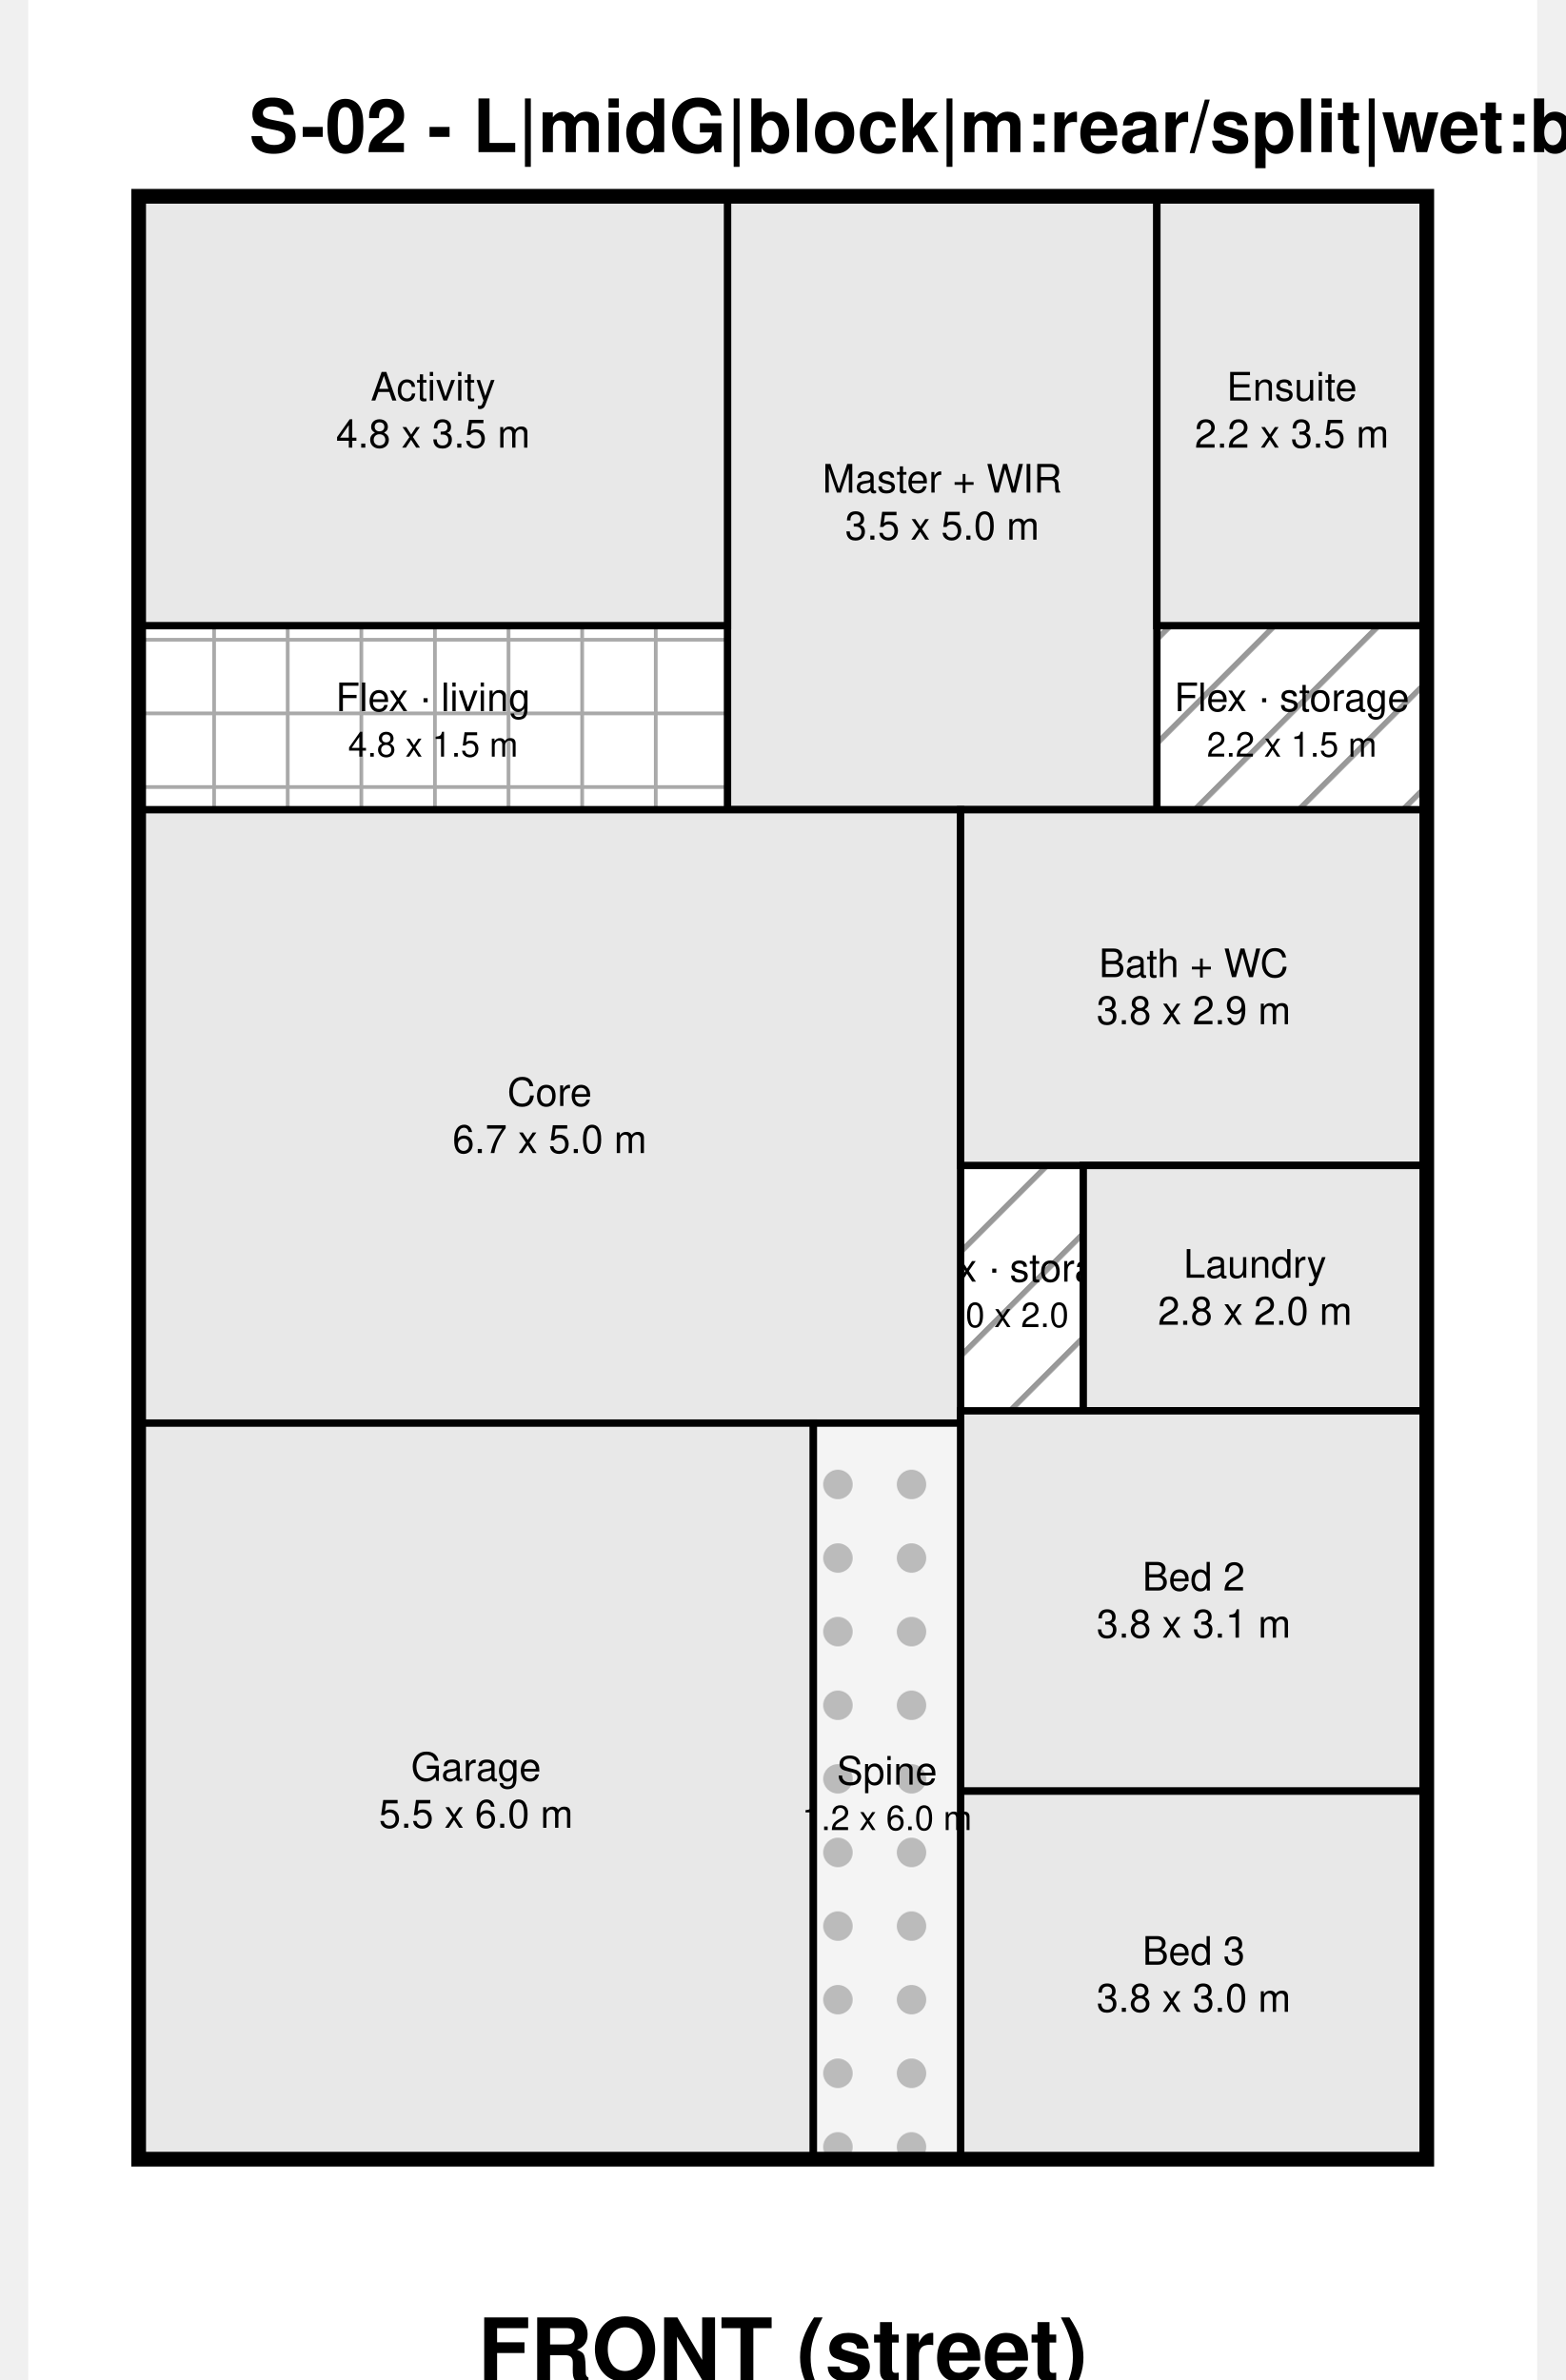
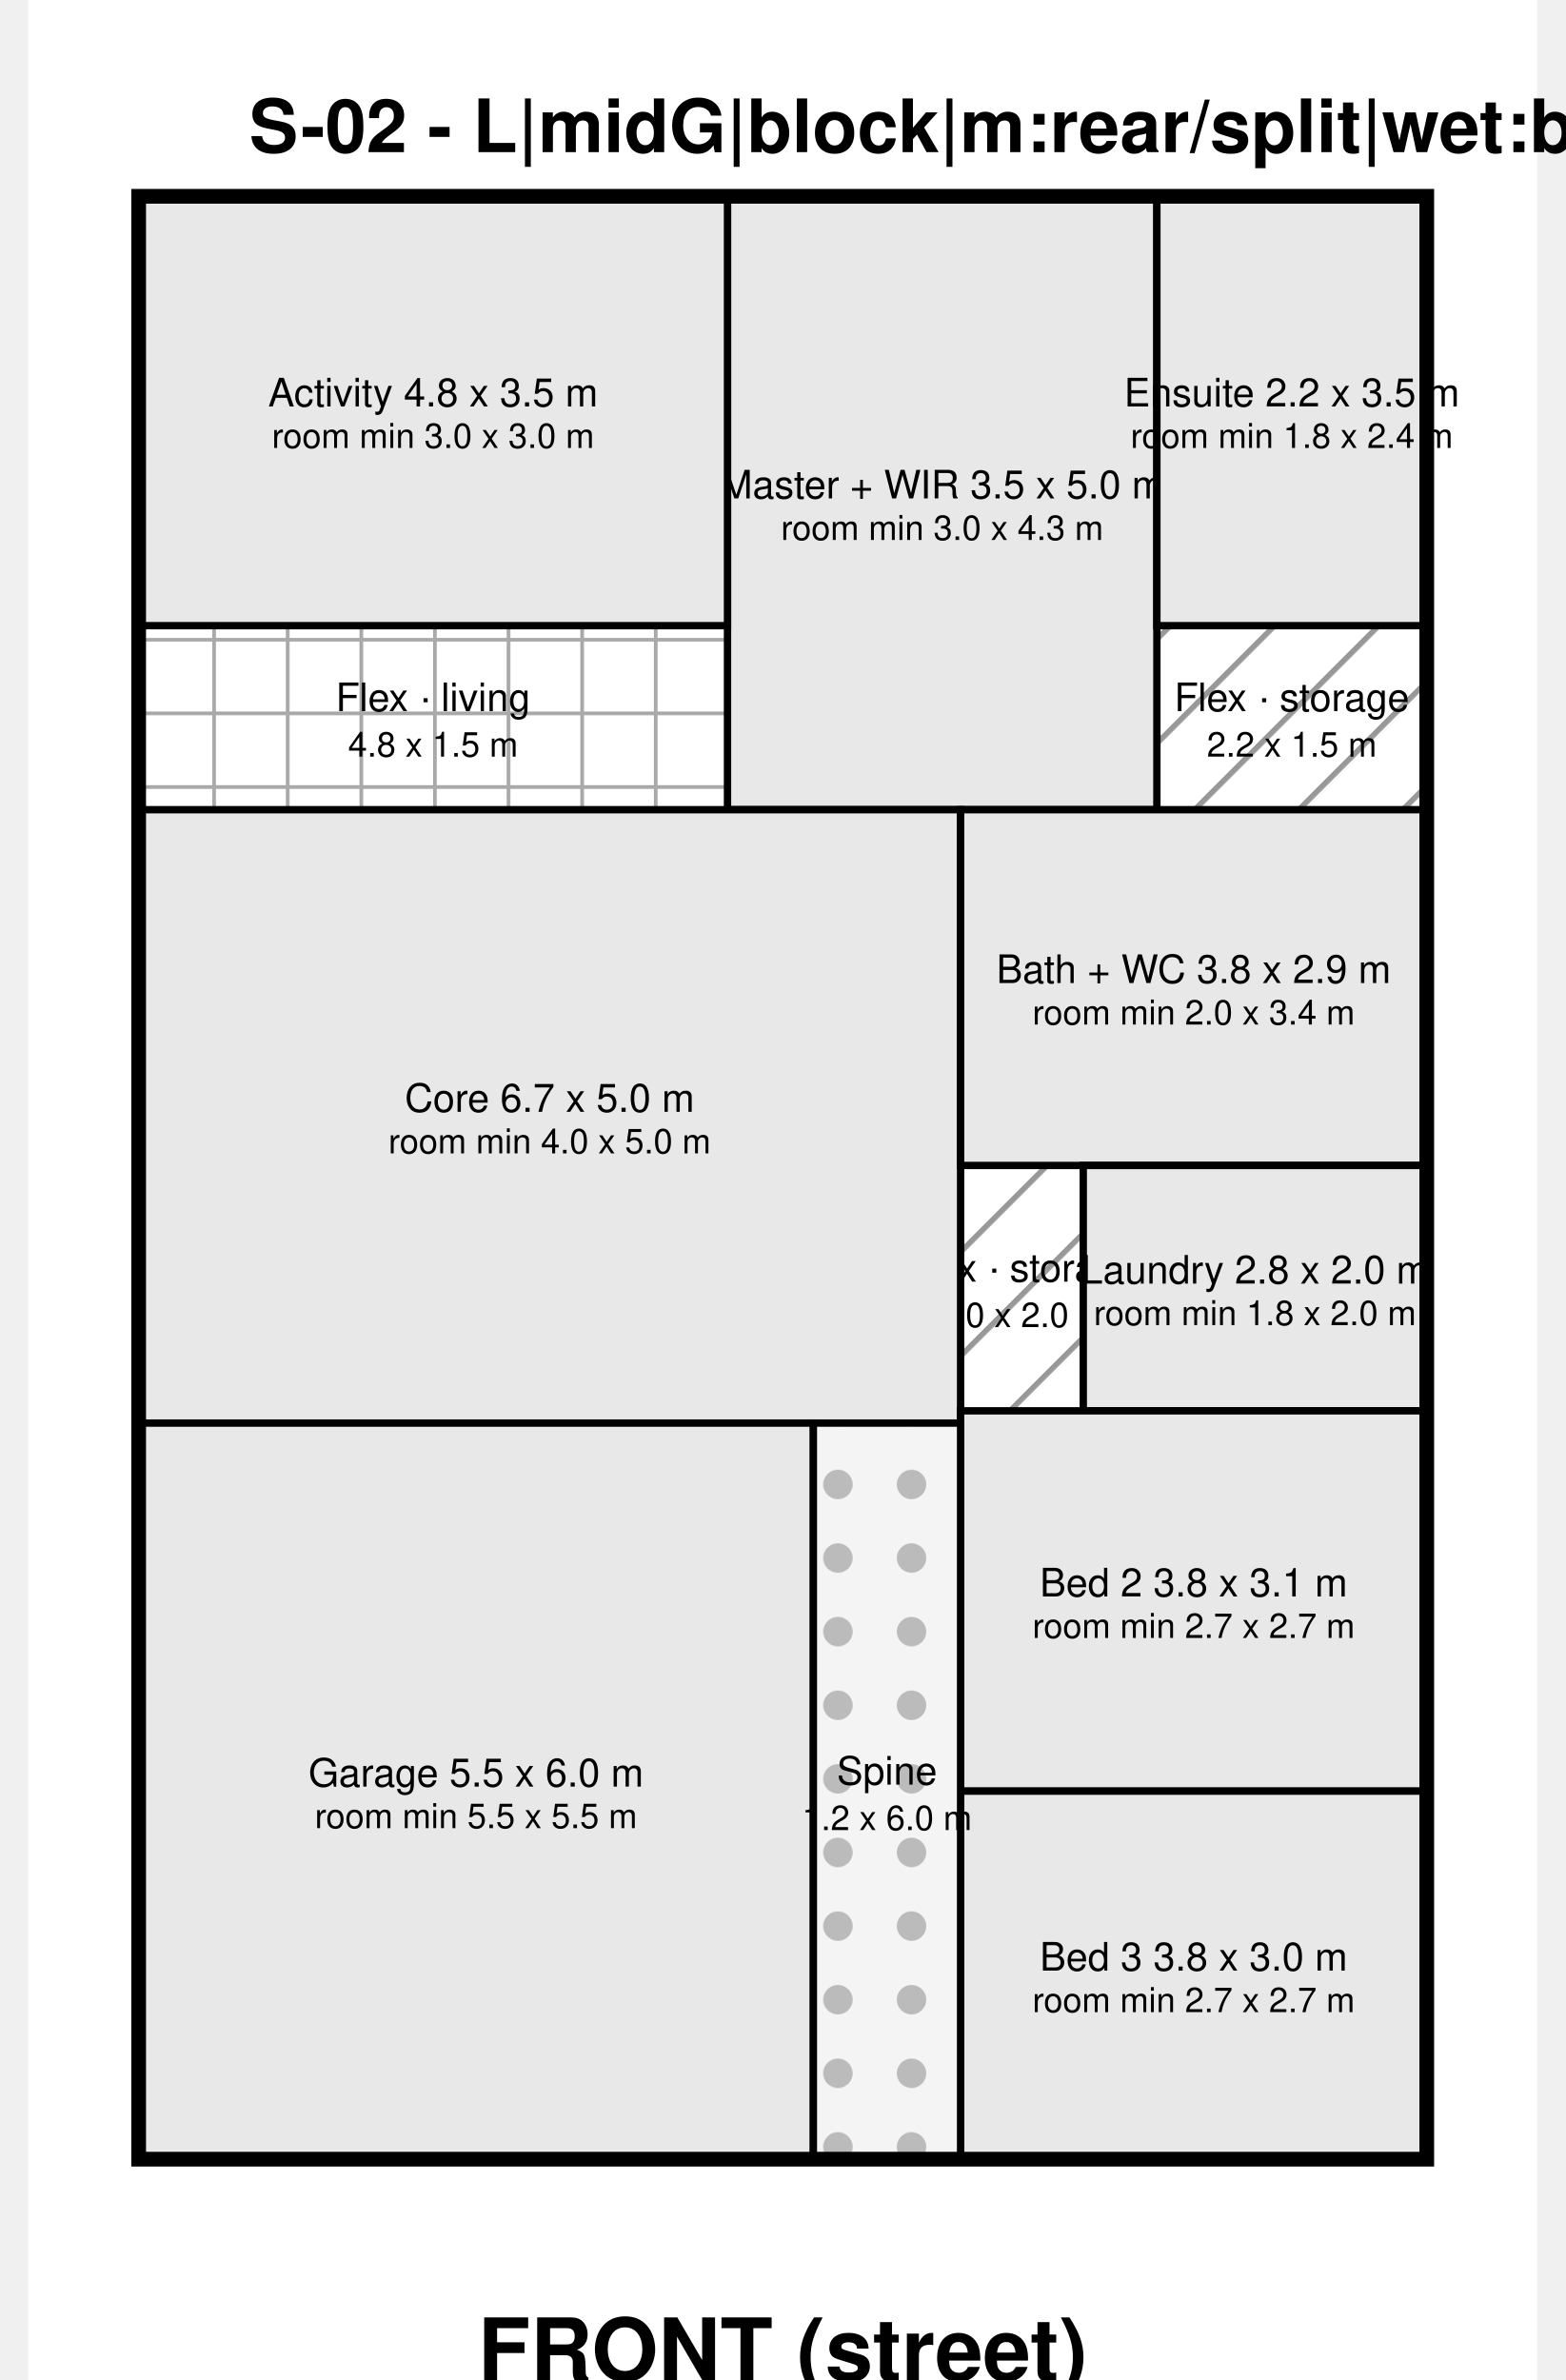
<svg xmlns="http://www.w3.org/2000/svg" width="615" height="935" viewBox="-900 -1600 12300 19400" font-family="Helvetica, Arial, sans-serif" fill="#000">
  <defs>
    <pattern id="hatch" width="600" height="600" patternUnits="userSpaceOnUse" patternTransform="rotate(45)">
      <rect width="600" height="600" fill="#ffffff" />
      <line x1="0" y1="0" x2="0" y2="600" stroke="#999" stroke-width="90" />
    </pattern>
    <pattern id="hatch2" width="500" height="500" patternUnits="userSpaceOnUse" patternTransform="rotate(-45)">
      <rect width="500" height="500" fill="#ffffff" />
      <line x1="0" y1="0" x2="0" y2="500" stroke="#666" stroke-width="70" />
    </pattern>
    <pattern id="hatch3" width="600" height="600" patternUnits="userSpaceOnUse">
      <rect width="600" height="600" fill="#ffffff" />
      <line x1="0" y1="0" x2="0" y2="600" stroke="#aaa" stroke-width="60" />
      <line x1="0" y1="0" x2="600" y2="0" stroke="#aaa" stroke-width="60" />
    </pattern>
    <pattern id="dots" width="600" height="600" patternUnits="userSpaceOnUse">
      <rect width="600" height="600" fill="#f4f4f4" />
      <circle cx="300" cy="300" r="120" fill="#bbb" />
    </pattern>
  </defs>
  <rect x="-900" y="-1600" width="12300" height="19400" fill="#ffffff" />
  <text x="900" y="-360" font-size="600" font-weight="bold">S-02 - L|midG|block|m:rear/split|wet:block|rr:FM|nofw|v0</text>
  <g>
    <rect x="0" y="3500" width="4800" height="1500" fill="url(#hatch3)" stroke="#555" stroke-width="40" />
    <text x="2400" y="4090" font-size="320" text-anchor="middle" dominant-baseline="middle">Flex · living</text>
    <text x="2400" y="4474" font-size="280" text-anchor="middle" dominant-baseline="middle">4.8 x 1.5 m</text>
  </g>
  <g>
    <rect x="8300" y="3500" width="2200" height="1500" fill="url(#hatch)" stroke="#555" stroke-width="40" />
    <text x="9400" y="4090" font-size="320" text-anchor="middle" dominant-baseline="middle">Flex · storage</text>
    <text x="9400" y="4474" font-size="280" text-anchor="middle" dominant-baseline="middle">2.2 x 1.5 m</text>
  </g>
  <g>
    <rect x="6700" y="7900" width="1000" height="2000" fill="url(#hatch)" stroke="#555" stroke-width="40" />
    <text x="7200" y="8740" font-size="320" text-anchor="middle" dominant-baseline="middle">Flex · storage</text>
    <text x="7200" y="9124" font-size="280" text-anchor="middle" dominant-baseline="middle">1.0 x 2.0 m</text>
  </g>
  <g>
    <rect x="4800" y="0" width="3500" height="5000" fill="#e8e8e8" stroke="#000" stroke-width="60" />
-     <text x="6550" y="2308" font-size="320" text-anchor="middle" dominant-baseline="middle">Master + WIR</text>
-     <text x="6550" y="2692" font-size="320" text-anchor="middle" dominant-baseline="middle">3.5 x 5.0 m</text>
+     <text x="6550" y="2356" font-size="320" text-anchor="middle" dominant-baseline="middle">Master + WIR 3.5 x 5.0 m</text>
+     <text x="6550" y="2708" font-size="280" text-anchor="middle" dominant-baseline="middle">room min 3.0 x 4.3 m</text>
  </g>
  <g>
    <rect x="8300" y="0" width="2200" height="3500" fill="#e8e8e8" stroke="#000" stroke-width="60" />
-     <text x="9400" y="1558" font-size="320" text-anchor="middle" dominant-baseline="middle">Ensuite</text>
-     <text x="9400" y="1942" font-size="320" text-anchor="middle" dominant-baseline="middle">2.2 x 3.5 m</text>
+     <text x="9400" y="1606" font-size="320" text-anchor="middle" dominant-baseline="middle">Ensuite 2.2 x 3.5 m</text>
+     <text x="9400" y="1958" font-size="280" text-anchor="middle" dominant-baseline="middle">room min 1.8 x 2.4 m</text>
  </g>
  <g>
    <rect x="0" y="5000" width="6700" height="5000" fill="#e8e8e8" stroke="#000" stroke-width="60" />
-     <text x="3350" y="7308" font-size="320" text-anchor="middle" dominant-baseline="middle">Core</text>
-     <text x="3350" y="7692" font-size="320" text-anchor="middle" dominant-baseline="middle">6.7 x 5.0 m</text>
+     <text x="3350" y="7356" font-size="320" text-anchor="middle" dominant-baseline="middle">Core 6.7 x 5.0 m</text>
+     <text x="3350" y="7708" font-size="280" text-anchor="middle" dominant-baseline="middle">room min 4.0 x 5.0 m</text>
  </g>
  <g>
    <rect x="0" y="10000" width="5500" height="6000" fill="#e8e8e8" stroke="#000" stroke-width="60" />
-     <text x="2750" y="12808" font-size="320" text-anchor="middle" dominant-baseline="middle">Garage</text>
-     <text x="2750" y="13192" font-size="320" text-anchor="middle" dominant-baseline="middle">5.5 x 6.0 m</text>
+     <text x="2750" y="12856" font-size="320" text-anchor="middle" dominant-baseline="middle">Garage 5.5 x 6.0 m</text>
+     <text x="2750" y="13208" font-size="280" text-anchor="middle" dominant-baseline="middle">room min 5.5 x 5.5 m</text>
  </g>
  <g>
    <rect x="6700" y="5000" width="3800" height="2900" fill="#e8e8e8" stroke="#000" stroke-width="60" />
-     <text x="8600" y="6258" font-size="320" text-anchor="middle" dominant-baseline="middle">Bath + WC</text>
-     <text x="8600" y="6642" font-size="320" text-anchor="middle" dominant-baseline="middle">3.8 x 2.9 m</text>
+     <text x="8600" y="6306" font-size="320" text-anchor="middle" dominant-baseline="middle">Bath + WC 3.8 x 2.9 m</text>
+     <text x="8600" y="6658" font-size="280" text-anchor="middle" dominant-baseline="middle">room min 2.0 x 3.4 m</text>
  </g>
  <g>
    <rect x="7700" y="7900" width="2800" height="2000" fill="#e8e8e8" stroke="#000" stroke-width="60" />
-     <text x="9100" y="8708" font-size="320" text-anchor="middle" dominant-baseline="middle">Laundry</text>
-     <text x="9100" y="9092" font-size="320" text-anchor="middle" dominant-baseline="middle">2.8 x 2.0 m</text>
+     <text x="9100" y="8756" font-size="320" text-anchor="middle" dominant-baseline="middle">Laundry 2.8 x 2.0 m</text>
+     <text x="9100" y="9108" font-size="280" text-anchor="middle" dominant-baseline="middle">room min 1.8 x 2.0 m</text>
  </g>
  <g>
    <rect x="6700" y="9900" width="3800" height="3100" fill="#e8e8e8" stroke="#000" stroke-width="60" />
-     <text x="8600" y="11258" font-size="320" text-anchor="middle" dominant-baseline="middle">Bed 2</text>
-     <text x="8600" y="11642" font-size="320" text-anchor="middle" dominant-baseline="middle">3.8 x 3.1 m</text>
+     <text x="8600" y="11306" font-size="320" text-anchor="middle" dominant-baseline="middle">Bed 2 3.8 x 3.1 m</text>
+     <text x="8600" y="11658" font-size="280" text-anchor="middle" dominant-baseline="middle">room min 2.7 x 2.7 m</text>
  </g>
  <g>
    <rect x="6700" y="13000" width="3800" height="3000" fill="#e8e8e8" stroke="#000" stroke-width="60" />
-     <text x="8600" y="14308" font-size="320" text-anchor="middle" dominant-baseline="middle">Bed 3</text>
-     <text x="8600" y="14692" font-size="320" text-anchor="middle" dominant-baseline="middle">3.8 x 3.0 m</text>
+     <text x="8600" y="14356" font-size="320" text-anchor="middle" dominant-baseline="middle">Bed 3 3.8 x 3.0 m</text>
+     <text x="8600" y="14708" font-size="280" text-anchor="middle" dominant-baseline="middle">room min 2.7 x 2.7 m</text>
  </g>
  <g>
    <rect x="0" y="0" width="4800" height="3500" fill="#e8e8e8" stroke="#000" stroke-width="60" />
-     <text x="2400" y="1558" font-size="320" text-anchor="middle" dominant-baseline="middle">Activity</text>
-     <text x="2400" y="1942" font-size="320" text-anchor="middle" dominant-baseline="middle">4.8 x 3.5 m</text>
+     <text x="2400" y="1606" font-size="320" text-anchor="middle" dominant-baseline="middle">Activity 4.8 x 3.5 m</text>
+     <text x="2400" y="1958" font-size="280" text-anchor="middle" dominant-baseline="middle">room min 3.0 x 3.0 m</text>
  </g>
  <g>
    <rect x="5500" y="10000" width="1200" height="6000" fill="url(#dots)" stroke="#000" stroke-width="60" />
    <text x="6100" y="12840" font-size="320" text-anchor="middle" dominant-baseline="middle">Spine</text>
    <text x="6100" y="13224" font-size="280" text-anchor="middle" dominant-baseline="middle">1.2 x 6.0 m</text>
  </g>
  <rect x="0" y="0" width="10500" height="16000" fill="none" stroke="#000" stroke-width="120" />
  <text x="5250" y="17800" font-size="700" text-anchor="middle" font-weight="bold">FRONT (street)</text>
</svg>
